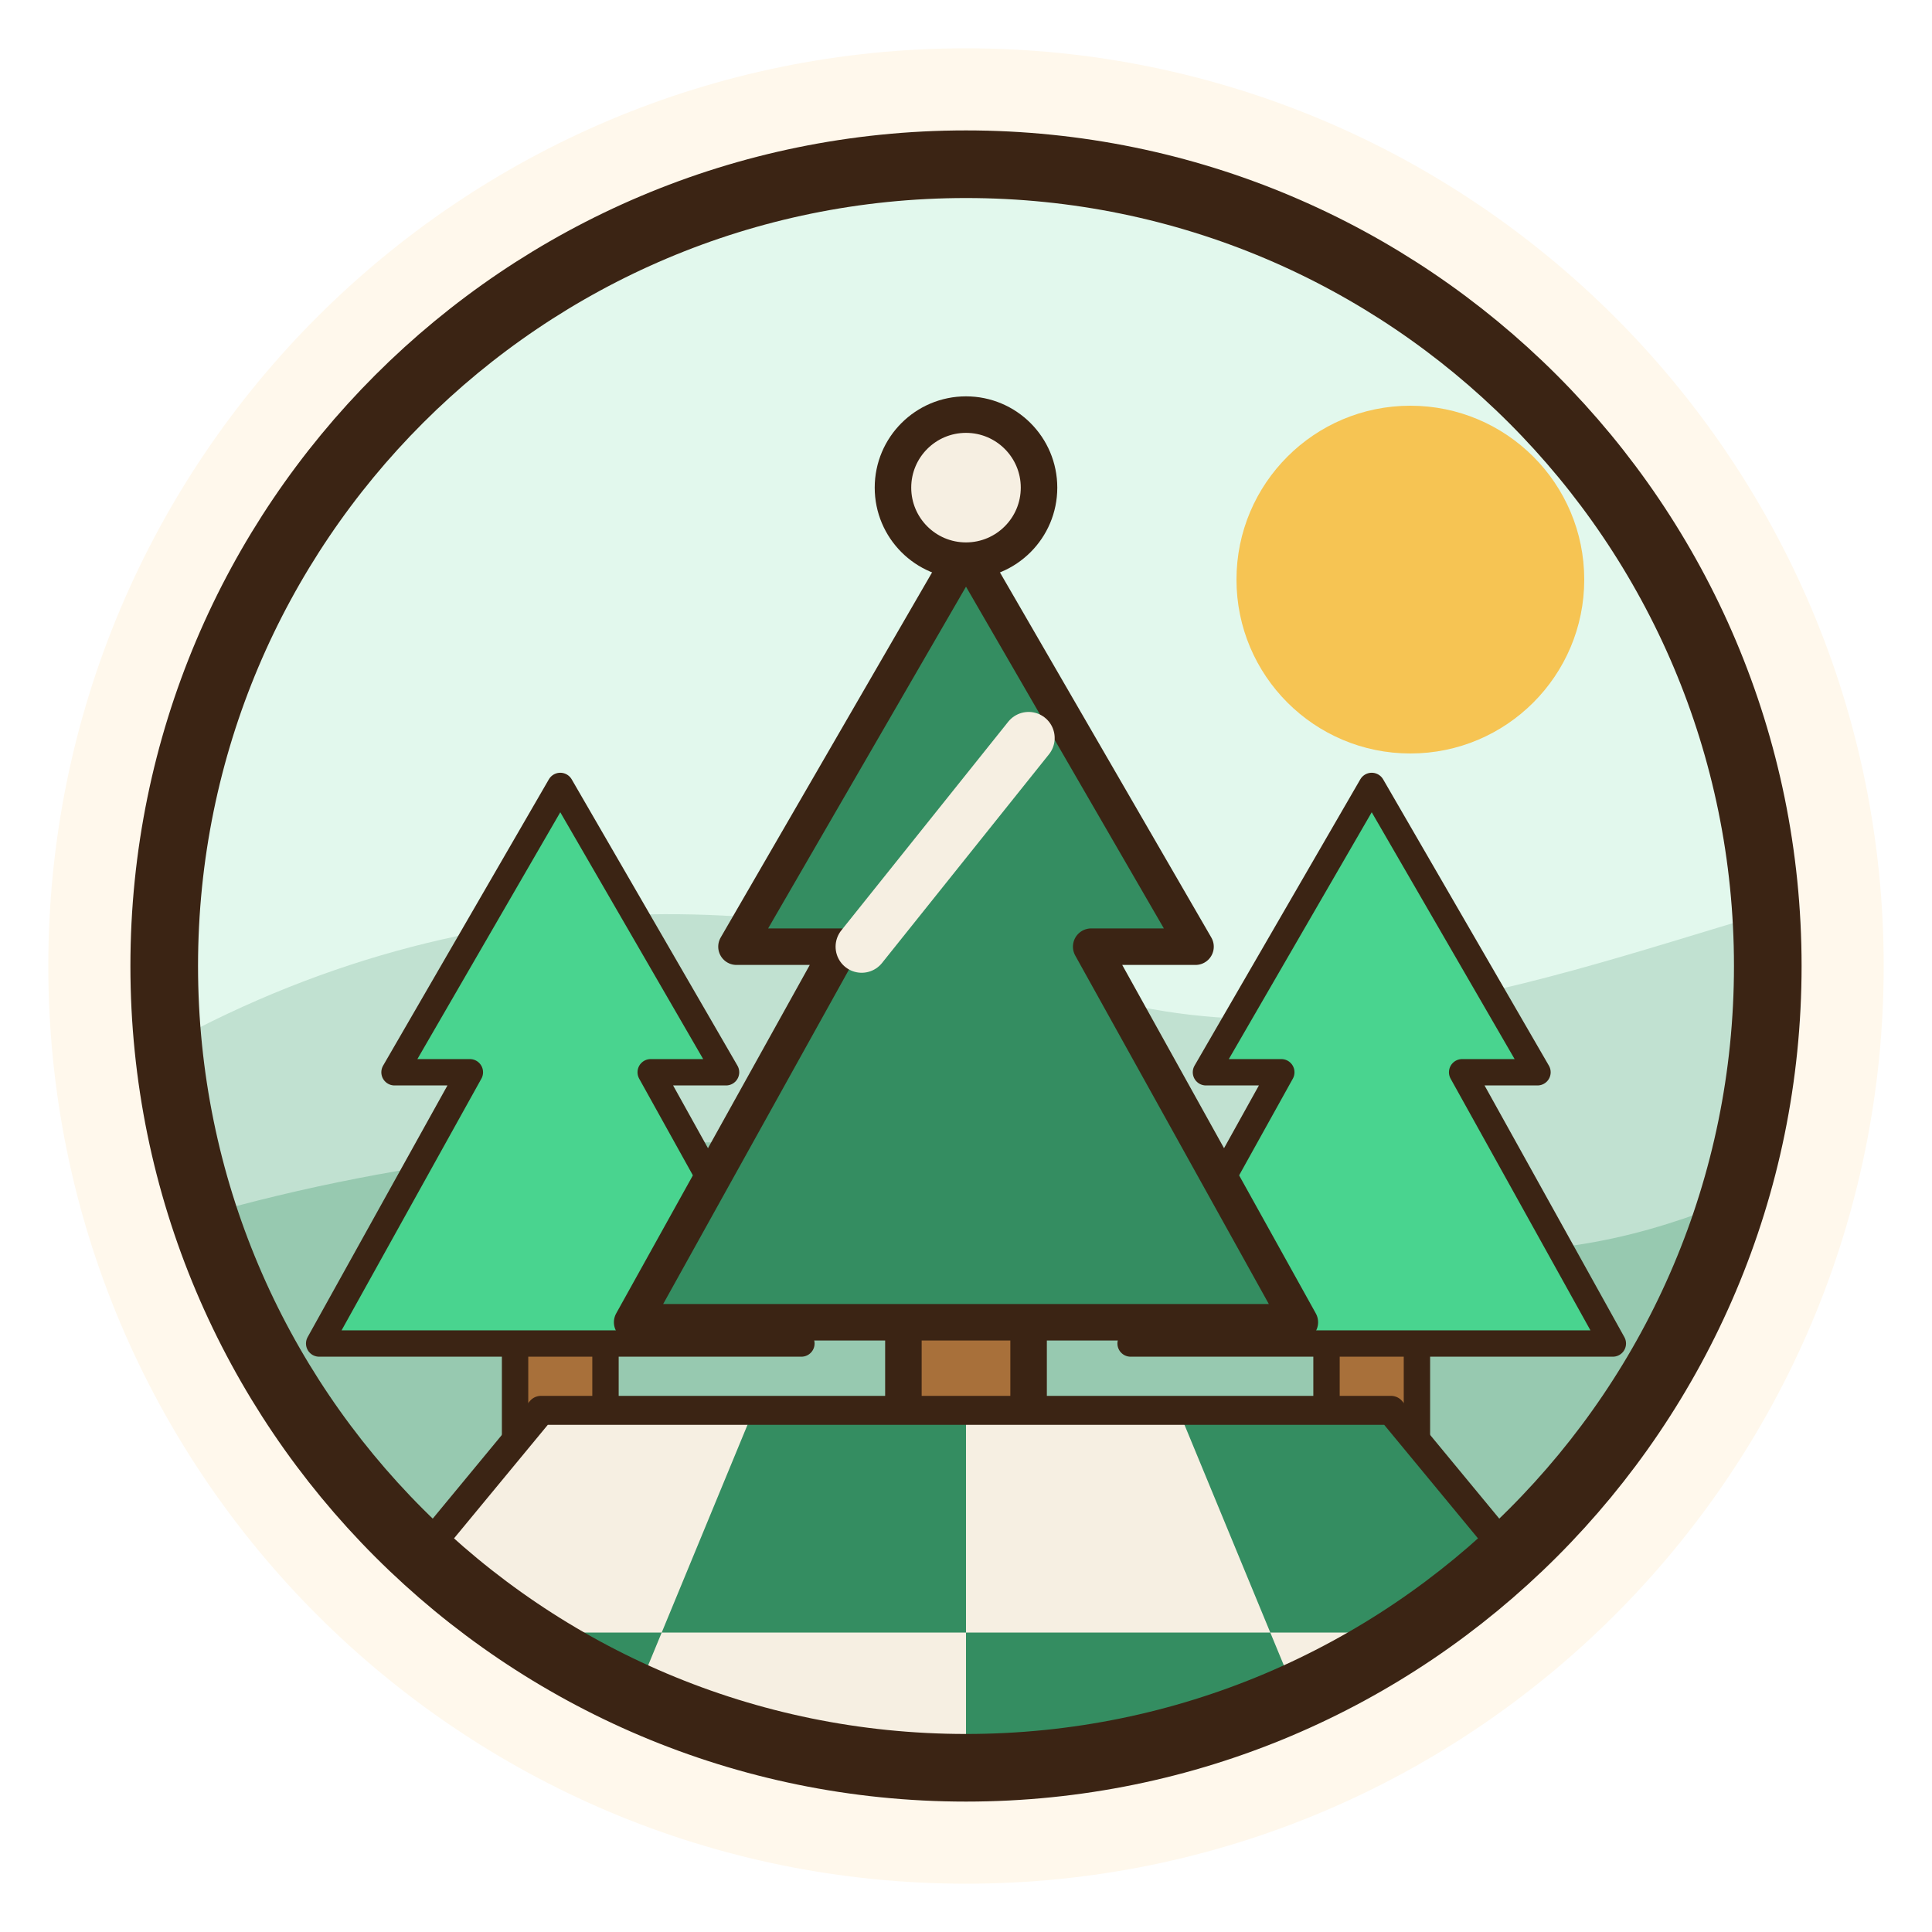
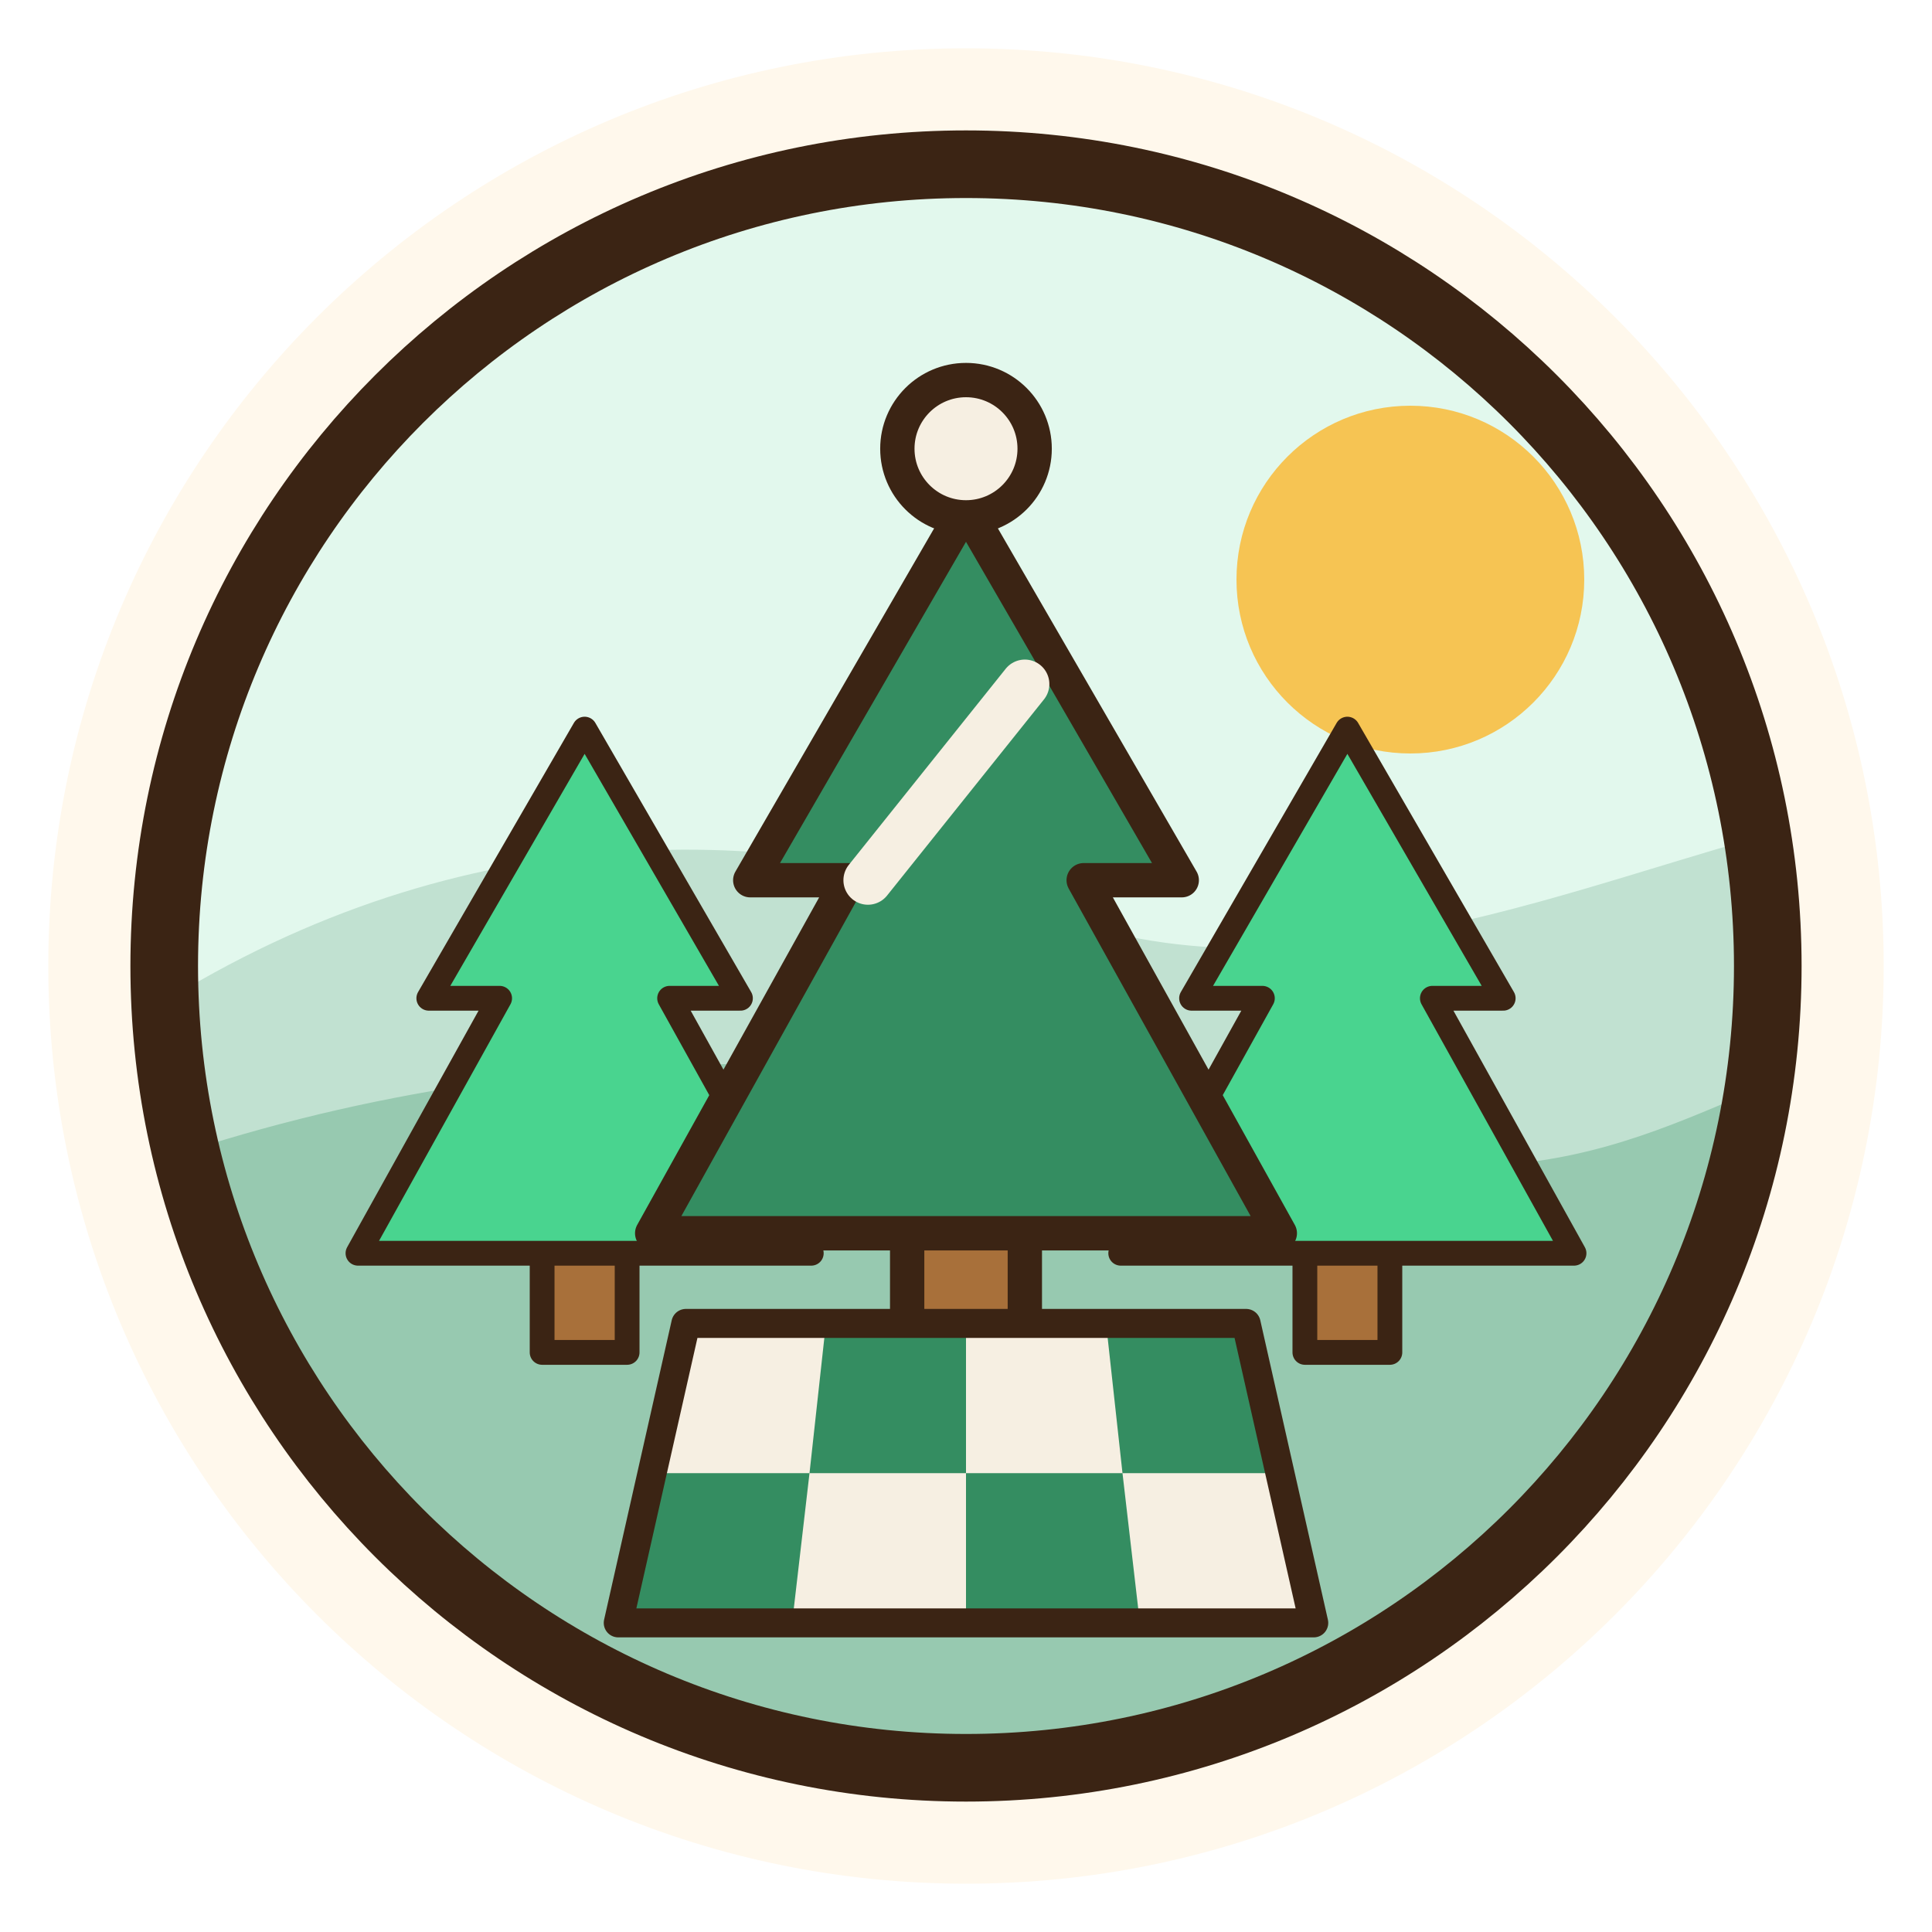
<svg xmlns="http://www.w3.org/2000/svg" viewBox="0 0 200 200" role="img" aria-labelledby="t">
  <defs>
    <clipPath id="c">
      <circle cx="100" cy="100" r="82" />
    </clipPath>
  </defs>
  <circle cx="100" cy="100" r="95" fill="#fff8ec" />
  <g clip-path="url(#c)">
    <rect width="200" height="200" fill="#e2f8ed" />
    <circle cx="146" cy="60" r="18" fill="#f6c453" />
-     <path d="M14 110C48 90 82 92 110 102S168 98 192 92V200H14Z" fill="#c1e1d1" />
-     <path d="M8 130C52 114 98 116 132 126S180 122 196 118V200H8Z" fill="#97c9b0" />
-     <g stroke="#3b2414" stroke-width="3.5" stroke-linejoin="round" stroke-linecap="round">
-       <g transform="translate(58 150) scale(0.78)">
-         <path d="M-6 0V-16H6V0Z" fill="#a8703a" />
-         <path d="M0-88L-22-50H-12L-32-14H32L12-50H22Z" fill="#49d48f" />
-       </g>
-       <g transform="translate(142 150) scale(0.78)">
-         <path d="M-6 0V-16H6V0Z" fill="#a8703a" />
-         <path d="M0-88L-22-50H-12L-32-14H32L12-50H22Z" fill="#49d48f" />
-       </g>
-       <g transform="translate(100 152) scale(1.08)">
-         <path d="M-6 0V-16H6V0Z" fill="#a8703a" />
-         <path d="M0-88L-22-50H-12L-32-14H32L12-50H22Z" fill="#348d61" />
-         <circle cy="-94" r="7" fill="#f6efe2" />
-         <path d="M-10-50L6-70" fill="none" stroke="#f6efe2" stroke-width="5" />
+     <g transform="translate(100 140) scale(.94) translate(-100 -150)">
+       <path d="M14 110C48 90 82 92 110 102S168 98 192 92V200H14Z" fill="#c1e1d1" />
+       <path d="M8 130C52 114 98 116 132 126S180 122 196 118V200H8Z" fill="#97c9b0" />
+       <g stroke="#3b2414" stroke-width="3.5" stroke-linejoin="round" stroke-linecap="round">
+         <g transform="translate(58 150) scale(0.78)">
+           <path d="M-6 0V-16H6V0Z" fill="#a8703a" />
+           <path d="M0-88L-22-50H-12L-32-14H32L12-50H22Z" fill="#49d48f" />
+         </g>
+         <g transform="translate(142 150) scale(0.78)">
+           <path d="M-6 0V-16H6V0Z" fill="#a8703a" />
+           <path d="M0-88L-22-50H-12L-32-14H32L12-50H22Z" fill="#49d48f" />
+         </g>
+         <g transform="translate(100 152) scale(1.08)">
+           <path d="M-6 0V-16H6V0Z" fill="#a8703a" />
+           <path d="M0-88L-22-50H-12L-32-14H32L12-50H22Z" fill="#348d61" />
+           <circle cy="-94" r="7" fill="#f6efe2" />
+           <path d="M-10-50L6-70" fill="none" stroke="#f6efe2" stroke-width="5" />
+         </g>
      </g>
    </g>
-     <path d="M56.0 146.0L144.0 146.0L182.0 192.0L18.0 192.0Z" fill="#f6efe2" />
-     <path d="M78.0 146.0L100.0 146.0L100.0 169.0L68.5 169.0ZM122.0 146.0L144.0 146.0L163.0 169.0L131.5 169.0ZM37.0 169.0L68.5 169.0L59.0 192.0L18.0 192.0ZM100.0 169.0L131.5 169.0L141.0 192.0L100.0 192.0Z" fill="#348d61" />
-     <path d="M56.0 146.0L144.0 146.0L182.0 192.0L18.0 192.0Z" fill="none" stroke="#3b2414" stroke-width="3" stroke-linejoin="round" />
+     <path d="M71.0 137.0L129.0 137.0L136.0 168.0L64.0 168.0Z" fill="#f6efe2" />
+     <path d="M85.5 137.0L100.0 137.0L100.0 152.5L83.8 152.5ZM114.5 137.0L129.0 137.0L132.5 152.5L116.2 152.5ZM67.5 152.5L83.8 152.5L82.0 168.0L64.0 168.0ZM100.0 152.5L116.2 152.5L118.0 168.0L100.0 168.0Z" fill="#348d61" />
+     <path d="M71.0 137.0L129.0 137.0L136.0 168.0L64.0 168.0Z" fill="none" stroke="#3b2414" stroke-width="3" stroke-linejoin="round" />
  </g>
  <circle cx="100" cy="100" r="83" fill="none" stroke="#3b2414" stroke-width="7" />
</svg>
